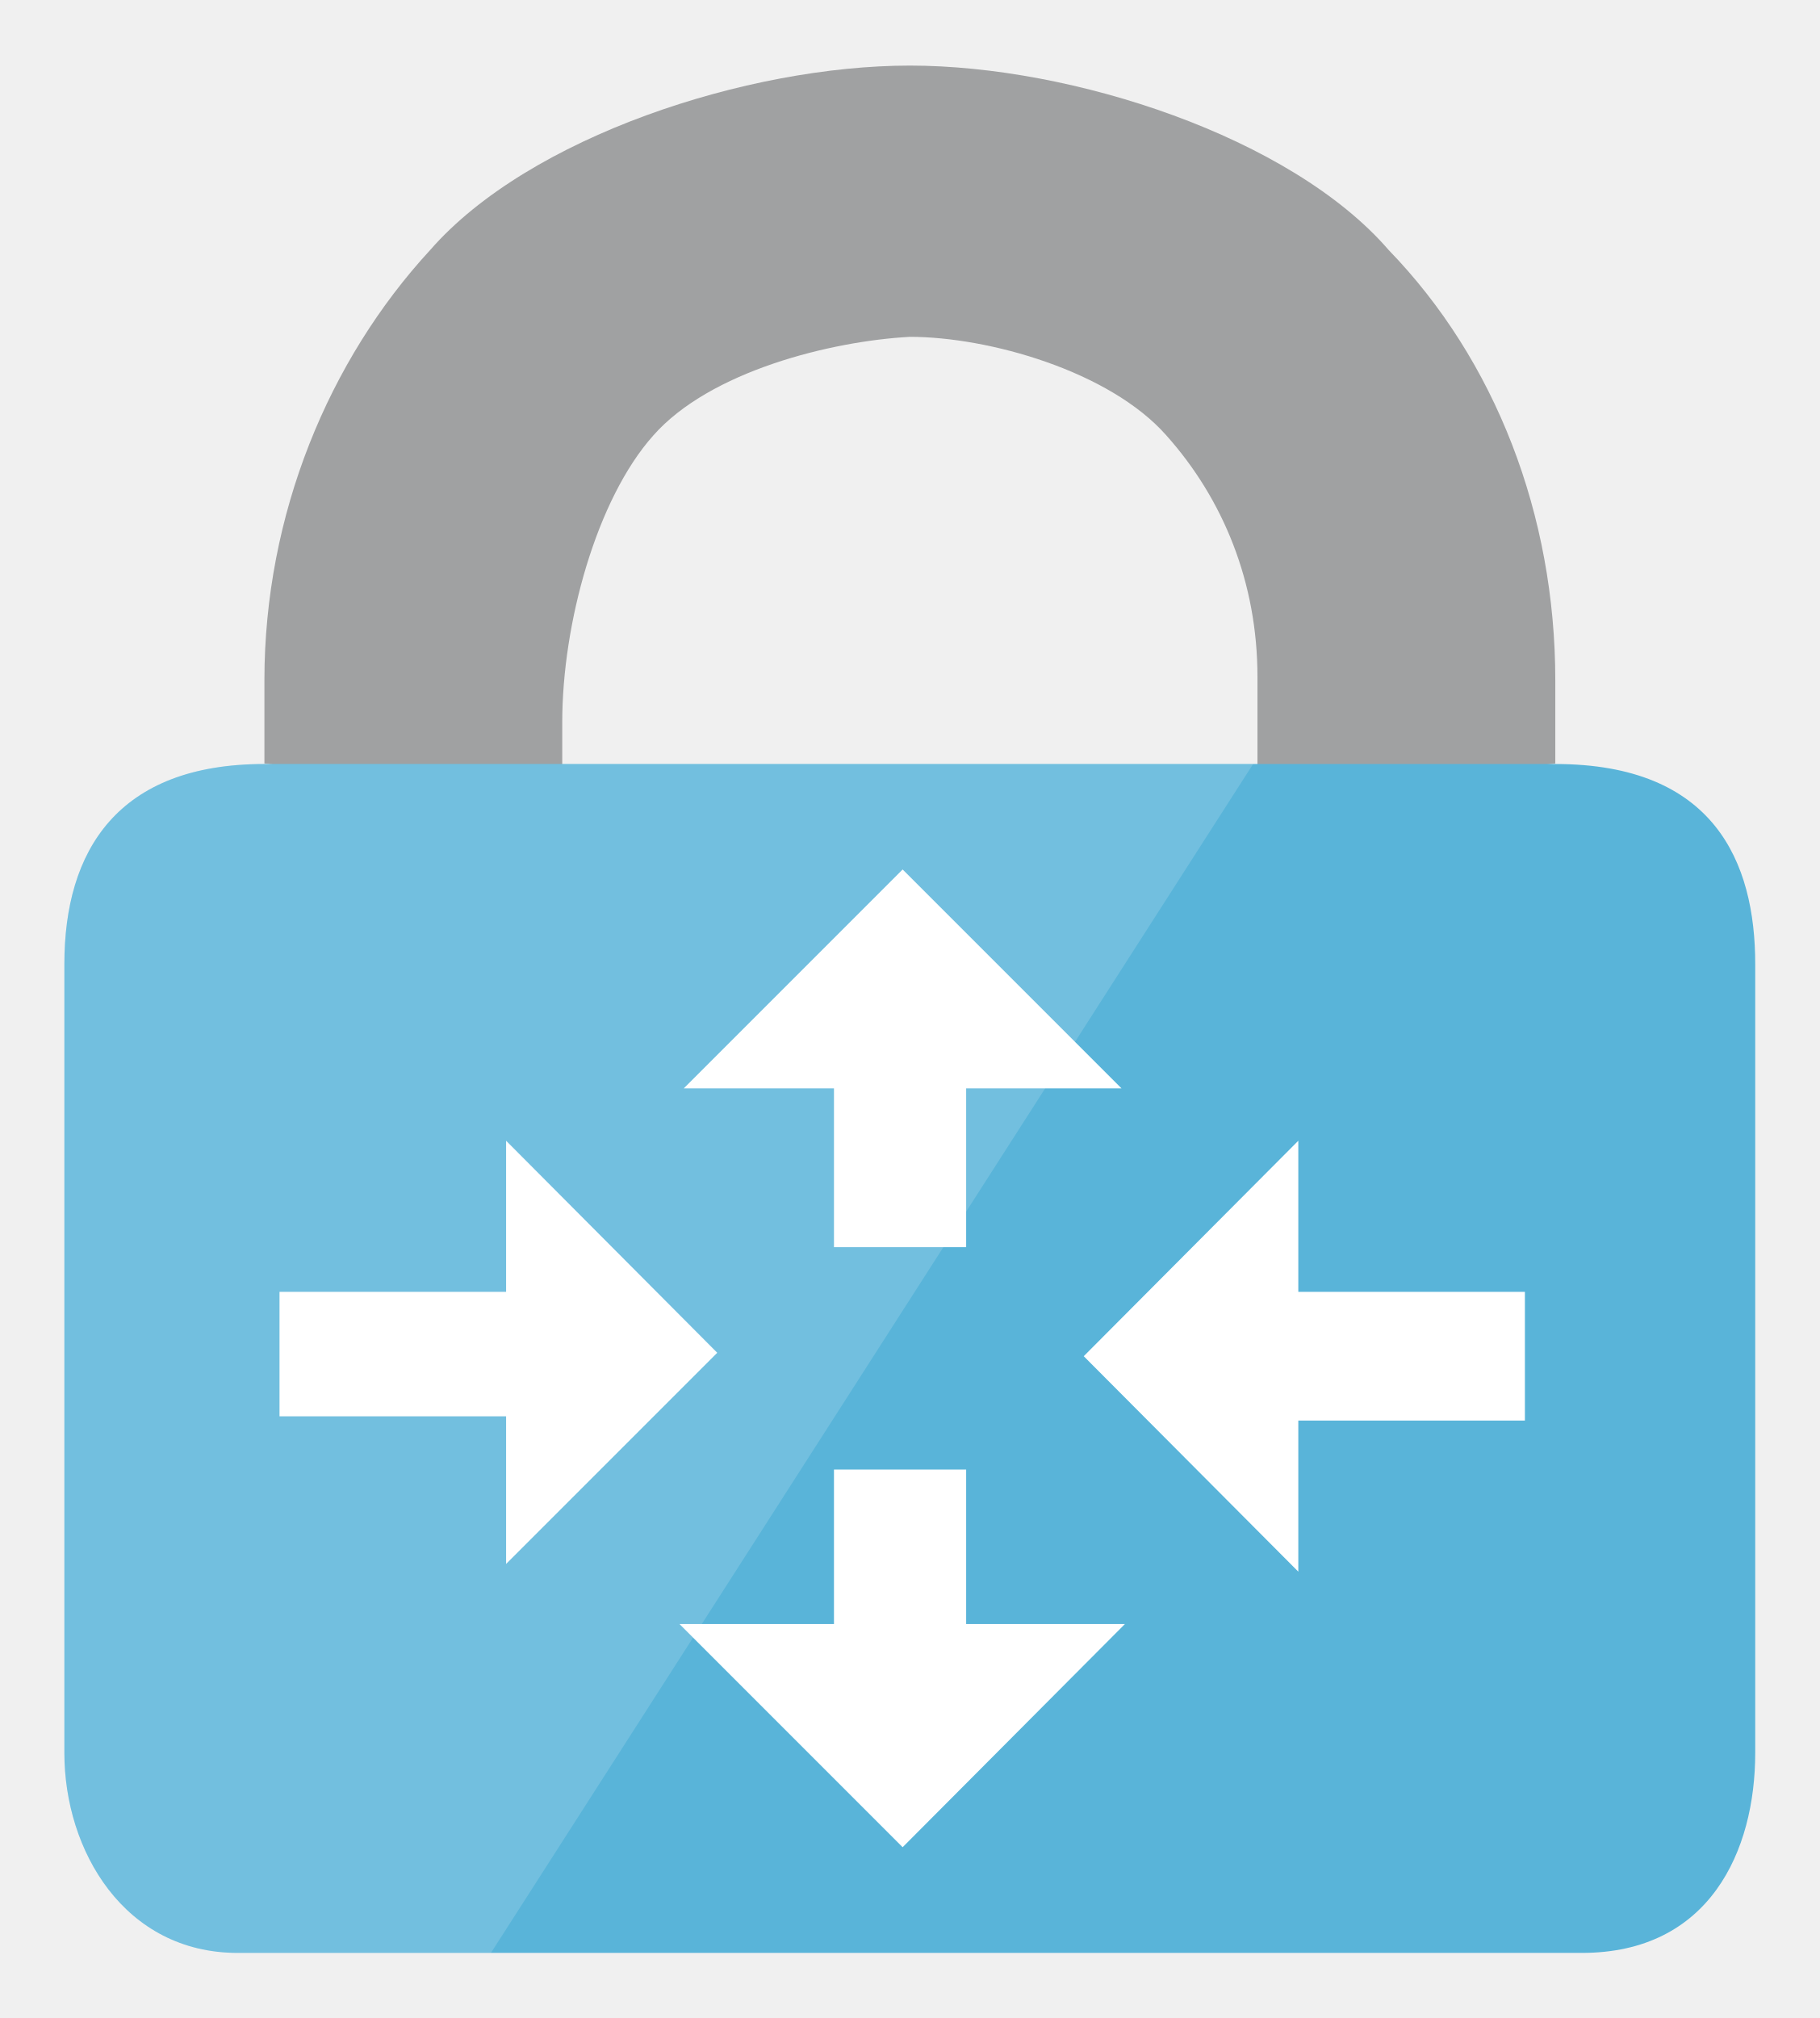
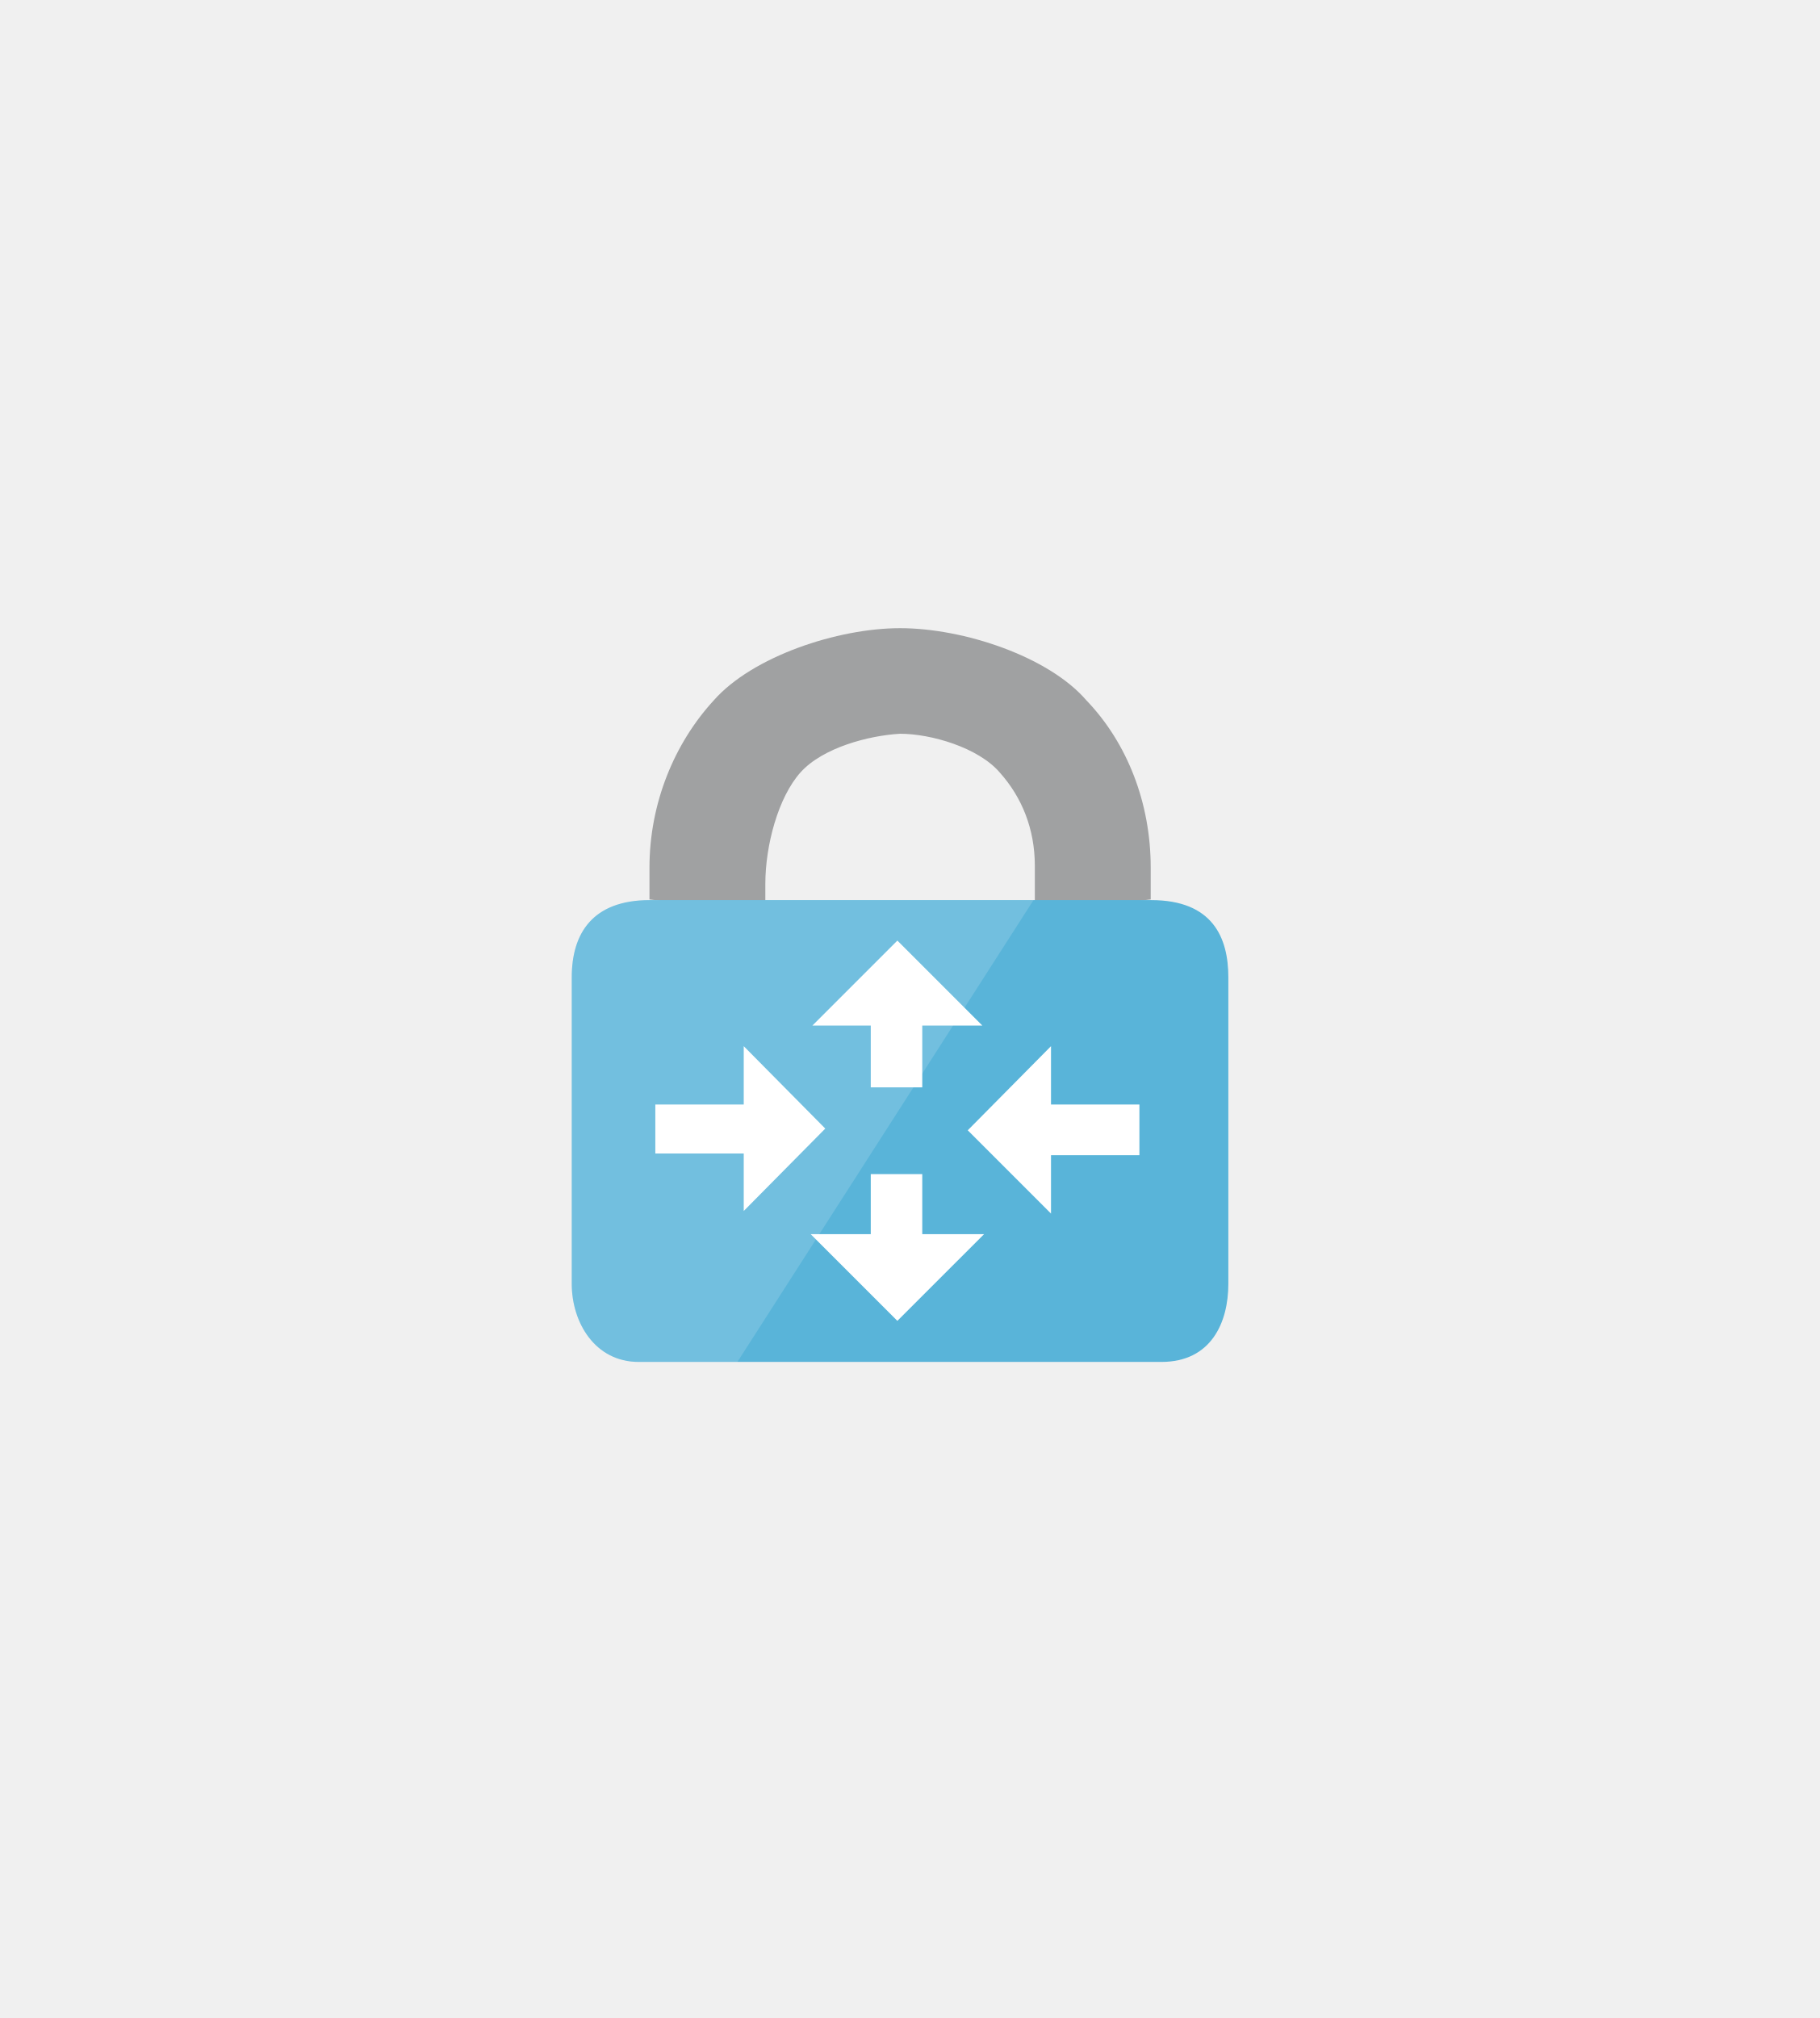
<svg xmlns="http://www.w3.org/2000/svg" xmlns:ns1="http://schemas.microsoft.com/visio/2003/SVGExtensions/" width="0.294in" height="0.326in" viewBox="0 0 21.201 23.488" xml:space="preserve" color-interpolation-filters="sRGB" class="st5">
-   <ns1:documentProperties ns1:langID="3082" ns1:metric="true" ns1:viewMarkup="false" />
+   <ns1:documentProperties ns1:langID="3082" />
  <style type="text/css">
	
		.st1 {fill:#a0a1a2;stroke:none;stroke-linecap:butt;stroke-width:0.75}
		.st2 {fill:#59b4d9;stroke:none;stroke-linecap:butt;stroke-width:0.75}
		.st3 {fill:#ffffff;fill-opacity:0.15;stroke:none;stroke-linecap:butt;stroke-width:0.75}
		.st4 {fill:#ffffff;stroke:none;stroke-linecap:butt;stroke-width:0.75}
		.st5 {fill:none;fill-rule:evenodd;font-size:12px;overflow:visible;stroke-linecap:square;stroke-miterlimit:3}
	
	</style>
  <g ns1:mID="0" ns1:index="1" ns1:groupContext="foregroundPage">
-     <ns1:pageProperties ns1:drawingScale="0.0393701" ns1:pageScale="0.0393701" ns1:drawingUnits="24" ns1:shadowOffsetX="9" ns1:shadowOffsetY="-9" />
-     <g id="group2-1" transform="translate(0.75,-0.75)" ns1:mID="2" ns1:groupContext="group">
-       <g id="shape3-2" ns1:mID="3" ns1:groupContext="shape" transform="translate(2.33067,-13.4563)">
-         <path d="M15.04 23.09 L15.04 22.12 C15.04 20.19 14.34 18.39 13.1 17.11 C11.96 15.79 9.41 14.96 7.52 14.96 C5.63 14.96         3.08 15.79 1.93 17.11 C0.75 18.39 0 20.19 0 22.12 L0 23.09 L3.47 23.49 L3.47 22.61 C3.47 21.46 3.87         20.01 4.53 19.27 C5.19 18.52 6.6 18.17 7.52 18.12 C8.44 18.12 9.85 18.52 10.51 19.27 C11.17 20.01 11.57         20.98 11.57 22.08 L11.57 23.49 L15.04 23.09 Z" class="st1" />
+     <ns1:pageProperties ns1:drawingScale="0.0393701" ns1:pageScale="0.0393701" ns1:drawingUnits="24" ns1:shadowOffsetX="8.99998" ns1:shadowOffsetY="-8.99998" />
+     <g id="group1-1" transform="translate(6.66142,-7.63462)" ns1:mID="1" ns1:groupContext="group">
+       <g id="shape2-2" ns1:mID="2" ns1:groupContext="shape" transform="translate(0.905476,-5.22784)">
+         <path d="M5.84 23.33 L5.84 22.96 C5.84 22.21 5.57 21.51 5.09 21.01 C4.65 20.5 3.66 20.17 2.92 20.17 C2.19 20.17 1.2         20.5 0.75 21.01 C0.29 21.51 0 22.21 0 22.96 L0 23.33 L1.35 23.49 L1.35 23.15 C1.35 22.7 1.5 22.14 1.76         21.85 C2.02 21.56 2.56 21.42 2.92 21.4 C3.28 21.4 3.83 21.56 4.08 21.85 C4.34 22.14 4.49 22.51 4.49         22.94 L4.49 23.49 L5.84 23.33 Z" class="st1" />
      </g>
-       <g id="shape4-4" ns1:mID="4" ns1:groupContext="shape">
-         <path d="M2.33 9.64 C0.62 9.64 0 10.65 0 11.97 L0 21.16 C0 22.3 0.7 23.49 2.02 23.49 L17.68 23.49 C19.17 23.49 19.7         22.3 19.7 21.16 L19.7 11.97 C19.7 10.78 19.22 9.64 17.37 9.64 L2.33 9.64 Z" class="st2" />
+       <g id="shape3-4" ns1:mID="3" ns1:groupContext="shape">
+         <path d="M0.91 18.11 C0.24 18.11 0 18.5 0 19.01 L0 22.58 C0 23.03 0.27 23.49 0.78 23.49 L6.87 23.49 C7.45 23.49 7.65         23.03 7.65 22.58 L7.65 19.01 C7.65 18.55 7.47 18.11 6.75 18.11 L0.91 18.11 Z" class="st2" />
      </g>
-       <g id="shape5-6" ns1:mID="5" ns1:groupContext="shape">
-         <path d="M13.85 9.64 L2.33 9.64 C0.62 9.64 0 10.65 0 11.97 L0 21.16 C0 22.3 0.7 23.49 2.02 23.49 L4.97 23.49 L13.85         9.64 Z" class="st3" />
+       <g id="shape4-6" ns1:mID="4" ns1:groupContext="shape">
+         <path d="M5.38 18.11 L0.91 18.11 C0.24 18.11 0 18.5 0 19.01 L0 22.58 C0 23.03 0.27 23.49 0.78 23.49 L1.93 23.49 L5.38         18.11 Z" class="st3" />
      </g>
-       <g id="shape6-8" ns1:mID="6" ns1:groupContext="shape" transform="translate(2.50657,-1.2313)">
-         <path d="M4.71 14.65 L7.26 12.1 L9.81 14.65 L8 14.65 L8 16.5 L6.46 16.5 L6.46 14.65 C6.46 14.65 4.71 14.65 4.71 14.65         ZM0 18.52 L0 17.02 L2.64 17.02 L2.64 15.26 L5.1 17.73 L2.64 20.19 L2.64 18.47 L0 18.47 L0 18.52 ZM7.26         23.49 L4.66 20.89 L6.46 20.89 L6.46 19.09 L8 19.09 L8 20.89 L9.85 20.89 L7.26 23.49 ZM14.51 18.52 L11.87         18.52 L11.87 20.28 L9.37 17.77 L11.87 15.26 L11.87 17.02 L14.51 17.02 L14.51 18.52 Z" class="st4" />
+       <g id="shape5-8" ns1:mID="5" ns1:groupContext="shape" transform="translate(0.973814,-0.478366)">
+         <path d="M1.83 20.05 L2.82 19.06 L3.81 20.05 L3.11 20.05 L3.11 20.77 L2.51 20.77 L2.51 20.05 C2.51 20.05 1.83 20.05         1.83 20.05 ZM0 21.56 L0 20.97 L1.03 20.97 L1.03 20.29 L1.98 21.25 L1.03 22.21 L1.03 21.54 L0 21.54 L0         21.56 ZM2.82 23.49 L1.81 22.48 L2.51 22.48 L2.51 21.78 L3.11 21.78 L3.11 22.48 L3.83 22.48 L2.82 23.49         ZM5.64 21.56 L4.61 21.56 L4.61 22.24 L3.64 21.27 L4.61 20.29 L4.61 20.97 L5.64 20.97 L5.64 21.56 Z" class="st4" />
      </g>
    </g>
  </g>
</svg>
